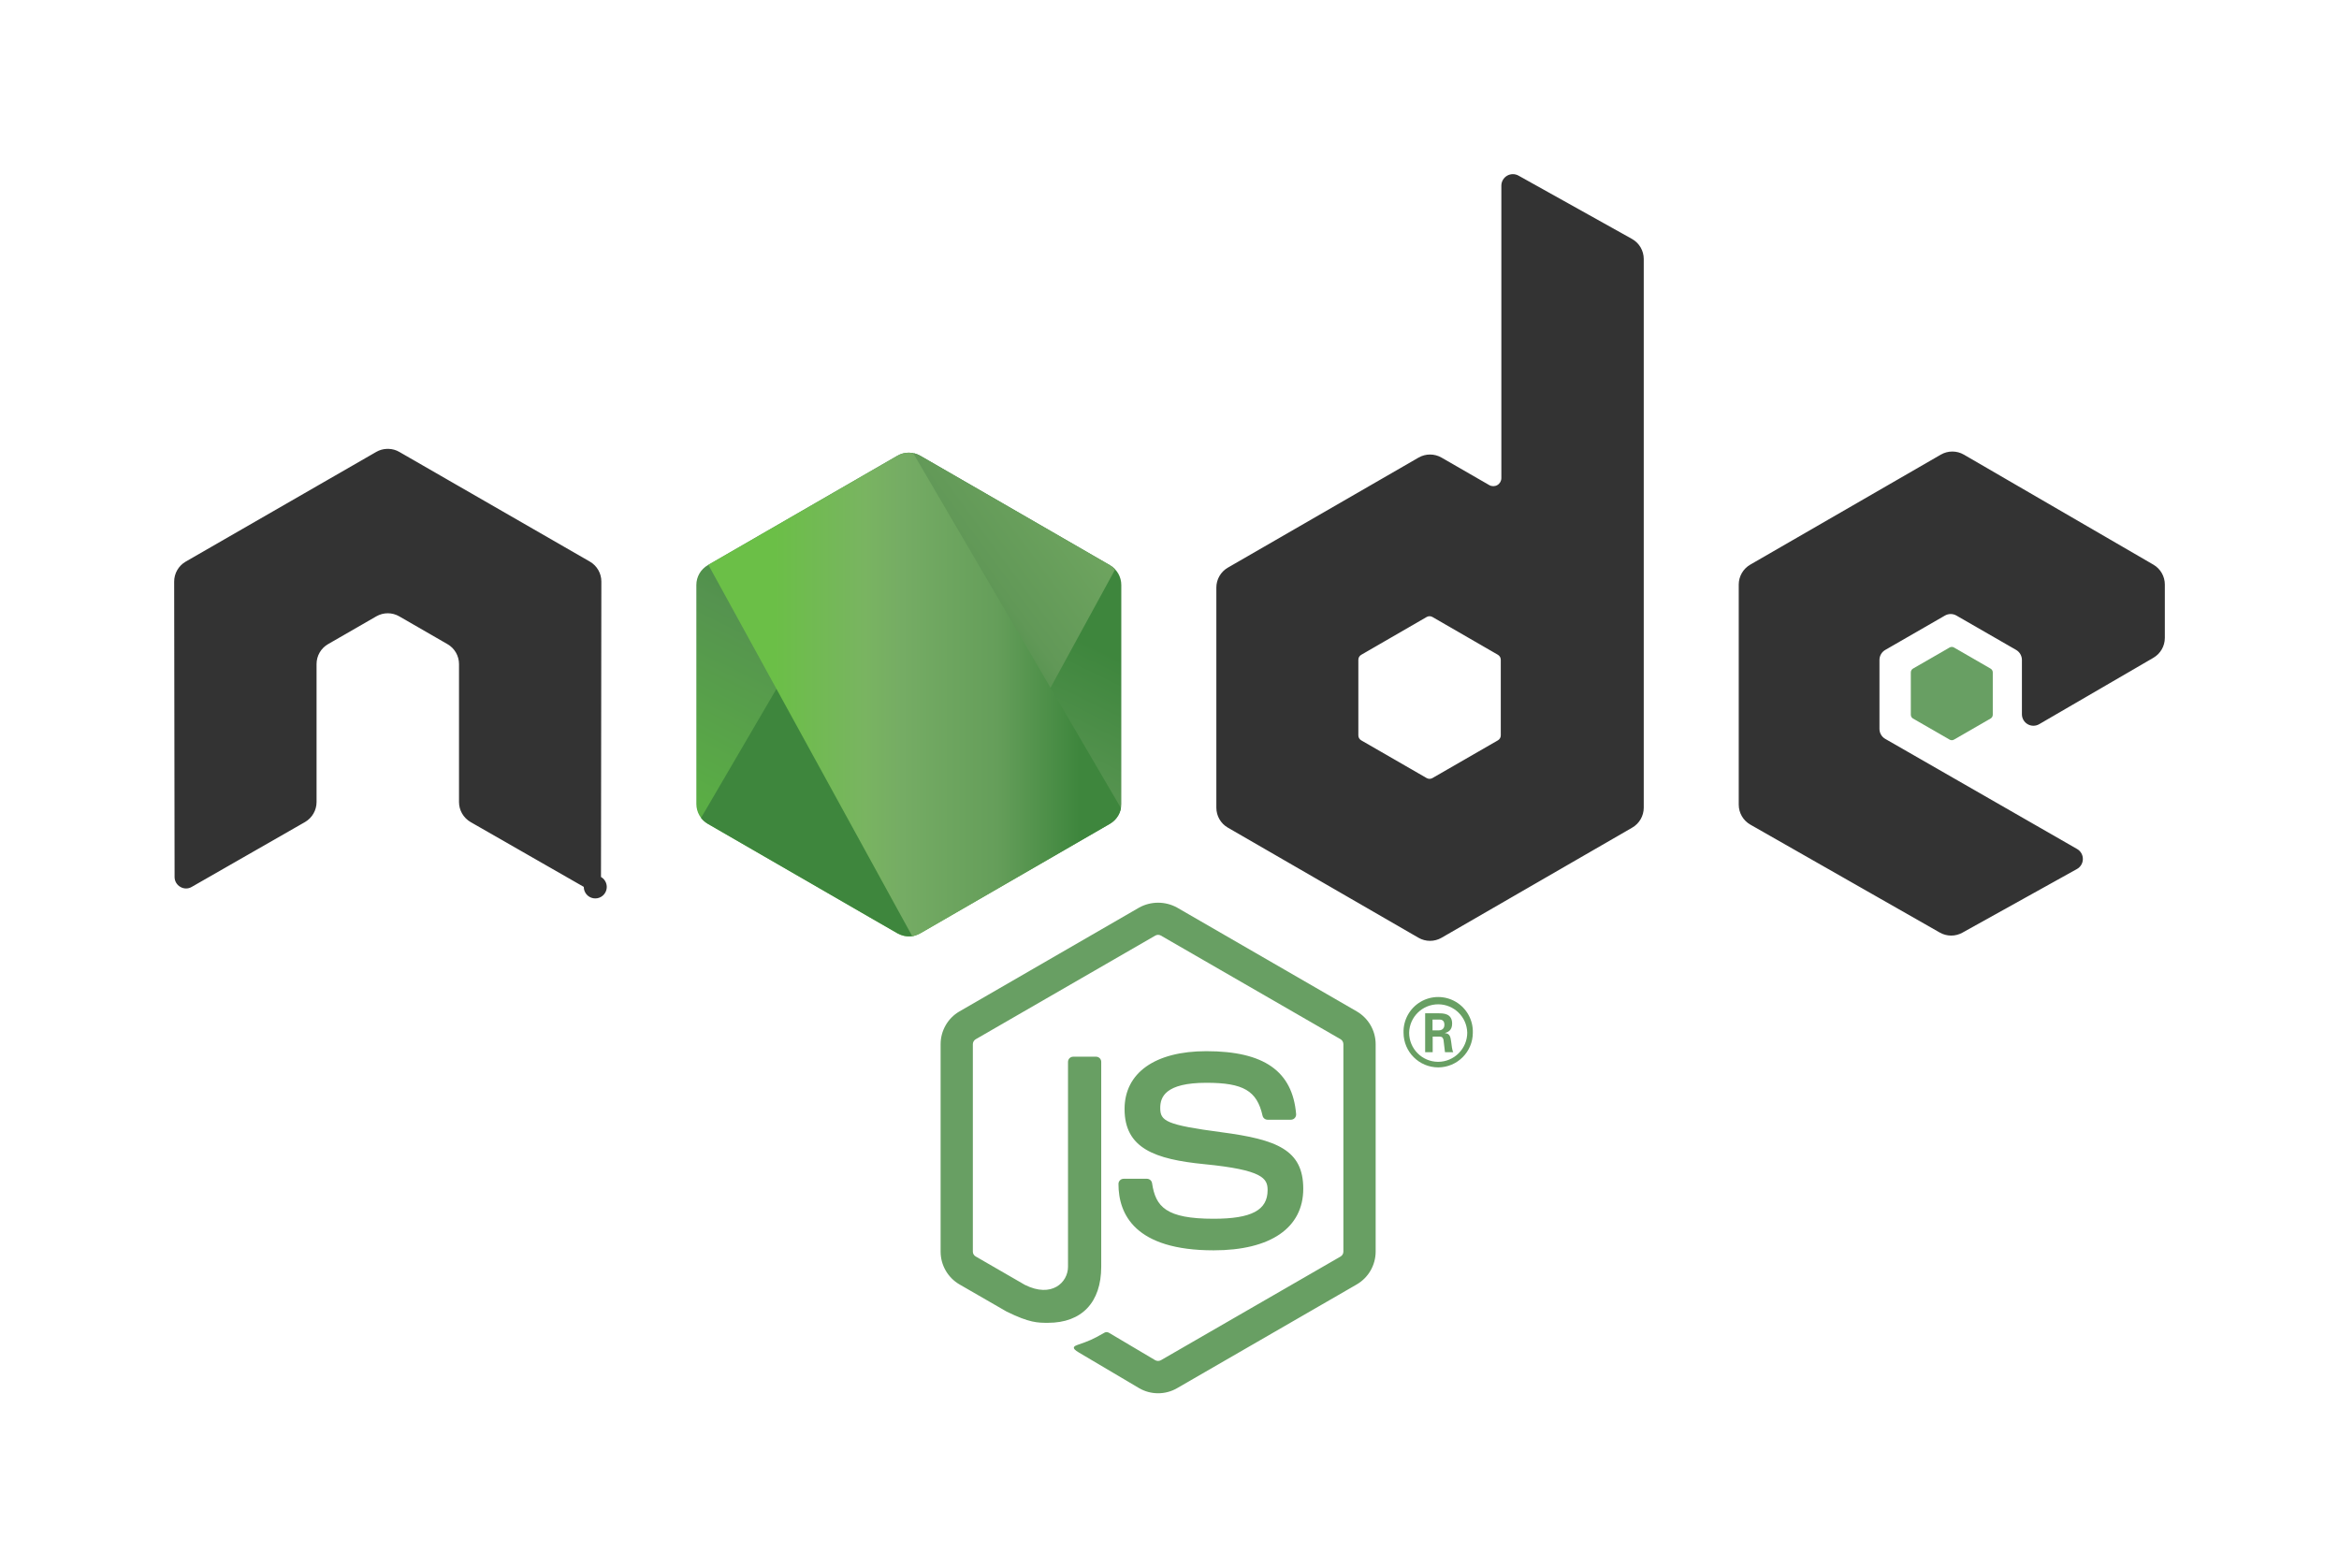
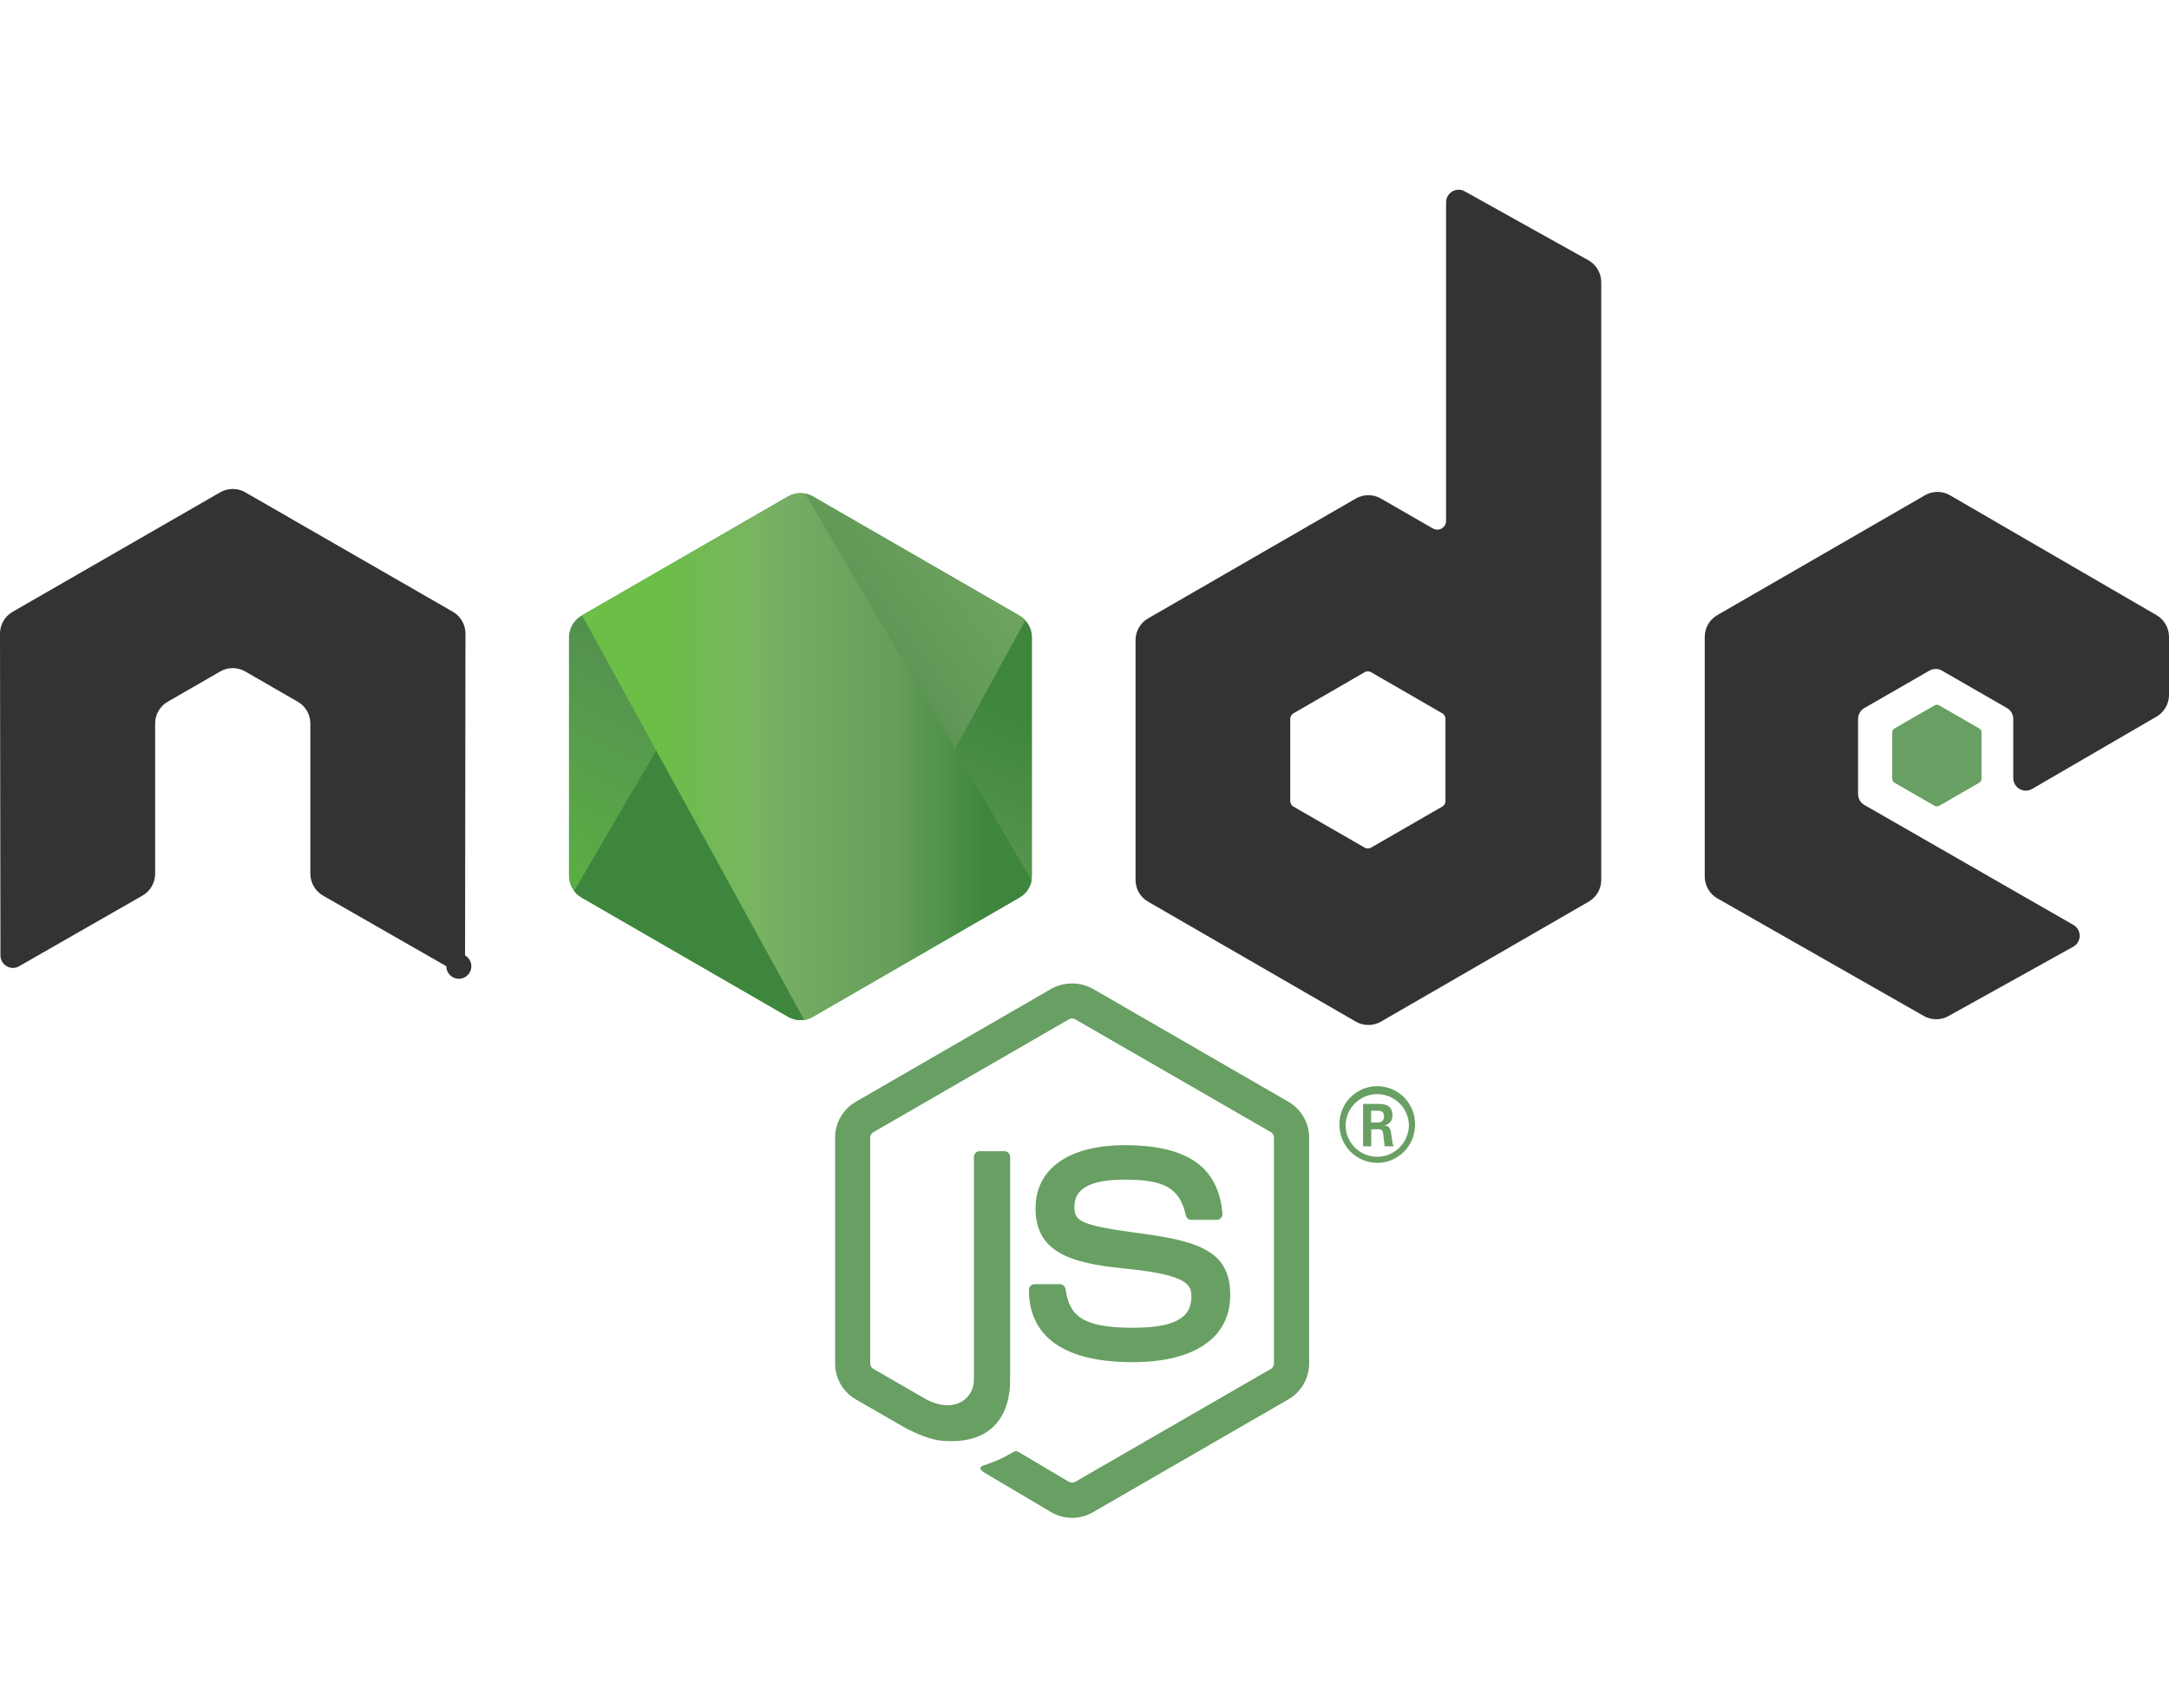
- <svg xmlns="http://www.w3.org/2000/svg" height="90" width="134.298">
+ <svg xmlns="http://www.w3.org/2000/svg" width="114.298" height="90">
  <defs>
    <clipPath id="g">
      <path d="M239.032 373.393l-42.134-24.315a5.087 5.087 0 0 1-2.545-4.407v-48.666c0-1.818.97-3.497 2.544-4.408l42.133-24.334a5.093 5.093 0 0 1 5.091 0l42.124 24.334a5.093 5.093 0 0 1 2.543 4.408v48.668a5.084 5.084 0 0 1-2.545 4.405l-42.123 24.315a5.09 5.09 0 0 1-5.088 0" />
    </clipPath>
    <clipPath id="h">
      <path d="M237.627 382.331l-.58-.331h.774z" />
    </clipPath>
-     <linearGradient id="i" gradientTransform="matrix(97.417 0 0 -97.417 192.862 382.166)" gradientUnits="userSpaceOnUse" x2="1">
-       <stop stop-color="#9bb48f" offset="0" />
-       <stop stop-color="#9bb48f" offset=".092" />
-       <stop stop-color="#9bb48f" offset=".303" />
-       <stop stop-color="#687e67" offset=".862" />
-       <stop stop-color="#687e67" offset="1" />
+     <linearGradient x2="1" gradientUnits="userSpaceOnUse" gradientTransform="matrix(97.417 0 0 -97.417 192.862 382.166)" id="i">
+       <stop offset="0" stop-color="#9bb48f" />
+       <stop offset=".092" stop-color="#9bb48f" />
+       <stop offset=".303" stop-color="#9bb48f" />
+       <stop offset=".862" stop-color="#687e67" />
+       <stop offset="1" stop-color="#687e67" />
    </linearGradient>
    <clipPath id="j">
      <path d="M239.032 373.393l-42.134-24.315a5.087 5.087 0 0 1-2.545-4.407v-48.666c0-1.818.97-3.497 2.544-4.408l42.133-24.334a5.093 5.093 0 0 1 5.091 0l42.124 24.334a5.093 5.093 0 0 1 2.543 4.408v48.668a5.084 5.084 0 0 1-2.545 4.405l-42.123 24.315a5.09 5.09 0 0 1-5.088 0" />
    </clipPath>
    <clipPath id="k">
      <path d="M290.279 292.38l-.279.477v-.639z" />
    </clipPath>
-     <linearGradient id="l" gradientTransform="matrix(97.417 0 0 -97.417 192.862 292.538)" gradientUnits="userSpaceOnUse" x2="1">
-       <stop stop-color="#9bb48f" offset="0" />
-       <stop stop-color="#9bb48f" offset=".092" />
-       <stop stop-color="#9bb48f" offset=".303" />
-       <stop stop-color="#687e67" offset=".862" />
-       <stop stop-color="#687e67" offset="1" />
+     <linearGradient x2="1" gradientUnits="userSpaceOnUse" gradientTransform="matrix(97.417 0 0 -97.417 192.862 292.538)" id="l">
+       <stop offset="0" stop-color="#9bb48f" />
+       <stop offset=".092" stop-color="#9bb48f" />
+       <stop offset=".303" stop-color="#9bb48f" />
+       <stop offset=".862" stop-color="#687e67" />
+       <stop offset="1" stop-color="#687e67" />
    </linearGradient>
    <clipPath id="a">
      <path d="M239.03 226.605l-42.13 24.317a5.085 5.085 0 0 0-2.546 4.406v48.668c0 1.817.968 3.496 2.546 4.406l42.133 24.336a5.1 5.1 0 0 0 5.09 0l42.126-24.336a5.096 5.096 0 0 0 2.54-4.406v-48.668c0-1.816-.97-3.496-2.55-4.406l-42.12-24.317a5.123 5.123 0 0 0-5.1 0" />
    </clipPath>
-     <linearGradient id="b" x1="-.348" x2="1.251" gradientTransform="rotate(116.114 53.1 202.97) scale(86.48)" gradientUnits="userSpaceOnUse">
-       <stop offset=".3" stop-color="#3E863D" />
-       <stop offset=".5" stop-color="#55934F" />
-       <stop offset=".8" stop-color="#5AAD45" />
+     <linearGradient gradientUnits="userSpaceOnUse" gradientTransform="rotate(116.114 53.1 202.97) scale(86.48)" x2="1.251" x1="-.348" id="b">
+       <stop stop-color="#3E863D" offset=".3" />
+       <stop stop-color="#55934F" offset=".5" />
+       <stop stop-color="#5AAD45" offset=".8" />
    </linearGradient>
    <clipPath id="c">
      <path d="M195.398 307.086c.403.523.907.976 1.5 1.316l36.14 20.875 6.02 3.46c.9.52 1.926.74 2.934.665.336-.027.672-.09 1-.183l44.434-81.36c-.34-.37-.738-.68-1.184-.94l-27.586-15.93-14.582-8.39a5.318 5.318 0 0 0-1.32-.53zm0 0" />
    </clipPath>
-     <linearGradient id="d" x1="-.456" x2=".582" gradientTransform="scale(132.798) rotate(-36.46 4.148 -1.614)" gradientUnits="userSpaceOnUse">
-       <stop offset=".57" stop-color="#3E863D" />
-       <stop offset=".72" stop-color="#619857" />
-       <stop offset="1" stop-color="#76AC64" />
+     <linearGradient gradientUnits="userSpaceOnUse" gradientTransform="scale(132.798) rotate(-36.46 4.148 -1.614)" x2=".582" x1="-.456" id="d">
+       <stop stop-color="#3E863D" offset=".57" />
+       <stop stop-color="#619857" offset=".72" />
+       <stop stop-color="#76AC64" offset="1" />
    </linearGradient>
    <clipPath id="e">
      <path d="M241.066 225.953a5.14 5.14 0 0 0-2.035.652l-42.01 24.247 45.3 82.51c.63-.09 1.25-.3 1.81-.624l42.13-24.336a5.105 5.105 0 0 0 2.46-3.476l-46.18-78.89a5.29 5.29 0 0 0-1.03-.102c-.14 0-.28.007-.42.02" />
    </clipPath>
-     <linearGradient id="f" x1=".043" x2=".984" gradientTransform="translate(192.862 279.652) scale(97.417)" gradientUnits="userSpaceOnUse">
-       <stop offset=".16" stop-color="#6BBF47" />
-       <stop offset=".38" stop-color="#79B461" />
-       <stop offset=".47" stop-color="#75AC64" />
-       <stop offset=".7" stop-color="#659E5A" />
-       <stop offset=".9" stop-color="#3E863D" />
+     <linearGradient gradientUnits="userSpaceOnUse" gradientTransform="translate(192.862 279.652) scale(97.417)" x2=".984" x1=".043" id="f">
+       <stop stop-color="#6BBF47" offset=".16" />
+       <stop stop-color="#79B461" offset=".38" />
+       <stop stop-color="#75AC64" offset=".47" />
+       <stop stop-color="#659E5A" offset=".7" />
+       <stop stop-color="#3E863D" offset=".9" />
    </linearGradient>
  </defs>
-   <g clip-path="url(#a)" transform="matrix(.25837 0 0 .25837 -10.233 -32.38)">
+   <g clip-path="url(#a)" transform="translate(-20.233 -32.38) scale(.25837)">
    <path d="M331.363 246.793l-118.715-58.19-60.87 124.174L270.49 370.97zm0 0" fill="url(#b)" />
  </g>
-   <g clip-path="url(#c)" transform="matrix(.25837 0 0 .25837 -10.233 -32.38)">
+   <g clip-path="url(#c)" transform="translate(-20.233 -32.38) scale(.25837)">
    <path d="M144.07 264.004l83.825 113.453 110.86-81.906-83.83-113.45zm0 0" fill="url(#d)" />
  </g>
-   <g clip-path="url(#e)" transform="matrix(.25837 0 0 .25837 -10.233 -32.38)">
+   <g clip-path="url(#e)" transform="translate(-20.233 -32.38) scale(.25837)">
    <path d="M197.02 225.934v107.43h91.683v-107.43zm0 0" fill="url(#f)" />
  </g>
-   <path d="M66.494 80a2.16 2.16 0 0 1-1.084-.29l-3.445-2.038c-.516-.289-.264-.39-.094-.45.686-.238.826-.294 1.558-.708.077-.043.178-.028.256.02l2.648 1.57a.34.34 0 0 0 .32 0l10.321-5.957a.325.325 0 0 0 .159-.28V59.956a.333.333 0 0 0-.161-.284l-10.319-5.953a.322.322 0 0 0-.316 0l-10.315 5.954a.332.332 0 0 0-.164.283v11.911c0 .115.063.223.162.277l2.828 1.633c1.535.767 2.474-.136 2.474-1.043v-11.76c0-.168.133-.299.3-.299h1.309c.164 0 .298.13.298.297v11.76c0 2.049-1.115 3.223-3.056 3.223-.597 0-1.066 0-2.378-.646L55.09 73.75a2.18 2.18 0 0 1-1.083-1.883V59.956c0-.774.414-1.497 1.083-1.882L65.41 52.11a2.262 2.262 0 0 1 2.17 0l10.321 5.964a2.178 2.178 0 0 1 1.085 1.882v11.911a2.184 2.184 0 0 1-1.085 1.883l-10.32 5.96a2.164 2.164 0 0 1-1.087.29" fill="#689f63" />
-   <path d="M69.683 71.793c-4.518 0-5.464-2.072-5.464-3.812 0-.165.133-.297.298-.297h1.334c.15 0 .273.106.297.252.202 1.358.802 2.044 3.534 2.044 2.174 0 3.1-.491 3.1-1.645 0-.665-.263-1.16-3.64-1.49-2.826-.28-4.573-.903-4.573-3.164 0-2.082 1.755-3.323 4.698-3.323 3.307 0 4.944 1.148 5.152 3.61a.302.302 0 0 1-.08.23.304.304 0 0 1-.218.095h-1.34a.296.296 0 0 1-.29-.234c-.322-1.43-1.103-1.886-3.224-1.886-2.373 0-2.65.827-2.65 1.447 0 .752.326.969 3.532 1.394 3.171.419 4.68 1.012 4.68 3.243 0 2.248-1.877 3.536-5.147 3.536m12.569-12.63h.346c.284 0 .337-.2.337-.315 0-.306-.21-.306-.326-.306h-.357zm-.423-.98h.77c.263 0 .779 0 .779.591 0 .41-.264.494-.422.546.305.023.326.223.368.507.021.178.054.484.117.588h-.474c-.01-.104-.084-.672-.084-.704-.032-.126-.074-.19-.232-.19h-.39v.895h-.432zm-.92 1.112a1.67 1.67 0 0 0 1.664 1.674c.925 0 1.673-.764 1.673-1.674a1.669 1.669 0 0 0-3.337 0m3.657.006a1.994 1.994 0 0 1-1.988 1.988 1.995 1.995 0 0 1-1.99-1.988 1.99 1.99 0 1 1 3.978 0" fill="#689f63" />
-   <path d="M34.528 33.395a1.32 1.32 0 0 0-.659-1.148l-10.944-6.3a1.287 1.287 0 0 0-.602-.173h-.115a1.305 1.305 0 0 0-.605.174l-10.94 6.299A1.326 1.326 0 0 0 10 33.395l.024 16.958a.65.65 0 0 0 .33.571.636.636 0 0 0 .657 0l6.503-3.724a1.331 1.331 0 0 0 .662-1.148v-7.921a1.316 1.316 0 0 1 .66-1.145l2.769-1.595a1.316 1.316 0 0 1 1.32 0l2.768 1.596c.41.234.662.672.662 1.144v7.923c0 .47.252.904.662 1.146l6.502 3.724a.66.66 0 1 0 .988-.57zm51.642 8.83a.329.329 0 0 1-.165.285l-3.76 2.167a.332.332 0 0 1-.329 0l-3.759-2.167a.329.329 0 0 1-.165-.285v-4.34a.33.33 0 0 1 .165-.286l3.758-2.172a.33.33 0 0 1 .332 0l3.758 2.17c.102.06.165.168.165.287zm1.016-32.142a.662.662 0 0 0-.983.577v16.794a.463.463 0 0 1-.694.4l-2.741-1.579a1.322 1.322 0 0 0-1.32 0l-10.949 6.319a1.322 1.322 0 0 0-.66 1.145v12.638c0 .473.251.91.66 1.145l10.948 6.324a1.323 1.323 0 0 0 1.322 0l10.948-6.324a1.323 1.323 0 0 0 .662-1.145V14.872a1.322 1.322 0 0 0-.679-1.155zM123.64 37.77c.407-.237.658-.672.658-1.142v-3.064a1.322 1.322 0 0 0-.658-1.143l-10.878-6.315a1.322 1.322 0 0 0-1.325-.002l-10.944 6.318a1.322 1.322 0 0 0-.66 1.144v12.636c0 .476.256.913.667 1.148l10.877 6.197a1.32 1.32 0 0 0 1.295.008l6.58-3.657a.66.66 0 0 0 .007-1.15l-11.012-6.321a.66.66 0 0 1-.334-.574v-3.96c0-.236.126-.455.332-.574l3.428-1.974a.66.66 0 0 1 .659 0l3.43 1.974c.204.12.33.338.33.574v3.115a.66.66 0 0 0 .994.573z" fill="#333" fill-rule="evenodd" />
-   <path d="M111.939 37.179a.252.252 0 0 1 .253 0l2.1 1.212a.25.25 0 0 1 .127.22v2.425a.253.253 0 0 1-.126.221l-2.1 1.211a.252.252 0 0 1-.254 0l-2.1-1.21a.253.253 0 0 1-.126-.222V38.61c0-.09.049-.175.126-.22z" fill="#689f63" fill-rule="evenodd" />
-   <g clip-path="url(#g)" transform="matrix(1.8667 0 0 -1.8667 -136.174 388.109)">
+   <path d="M56.494 80a2.16 2.16 0 0 1-1.084-.29l-3.445-2.038c-.516-.289-.264-.39-.094-.45.686-.238.826-.294 1.558-.708.077-.043.178-.028.256.02l2.648 1.57a.34.34 0 0 0 .32 0l10.321-5.957a.325.325 0 0 0 .159-.28V59.956a.333.333 0 0 0-.161-.284l-10.319-5.953a.322.322 0 0 0-.316 0l-10.315 5.954a.332.332 0 0 0-.164.283v11.911c0 .115.063.223.162.277l2.828 1.633c1.535.767 2.474-.136 2.474-1.043v-11.76c0-.168.133-.299.3-.299h1.309c.164 0 .298.13.298.297v11.76c0 2.049-1.115 3.223-3.056 3.223-.597 0-1.066 0-2.378-.646L45.09 73.75a2.18 2.18 0 0 1-1.083-1.883V59.956c0-.774.414-1.497 1.083-1.882l10.32-5.964a2.262 2.262 0 0 1 2.17 0l10.321 5.964a2.178 2.178 0 0 1 1.085 1.882v11.911a2.184 2.184 0 0 1-1.085 1.883l-10.32 5.96a2.164 2.164 0 0 1-1.087.29" fill="#689f63" />
+   <path d="M59.683 71.793c-4.518 0-5.464-2.072-5.464-3.812 0-.165.133-.297.298-.297h1.334c.15 0 .273.106.297.252.202 1.358.802 2.044 3.534 2.044 2.174 0 3.1-.491 3.1-1.645 0-.665-.263-1.16-3.64-1.49-2.826-.28-4.573-.903-4.573-3.164 0-2.082 1.755-3.323 4.698-3.323 3.307 0 4.944 1.148 5.152 3.61a.302.302 0 0 1-.08.23.304.304 0 0 1-.218.095h-1.34a.296.296 0 0 1-.29-.234c-.322-1.43-1.103-1.886-3.224-1.886-2.373 0-2.65.827-2.65 1.447 0 .752.326.969 3.532 1.394 3.171.419 4.68 1.012 4.68 3.243 0 2.248-1.877 3.536-5.147 3.536m12.569-12.63h.346c.284 0 .337-.2.337-.315 0-.306-.21-.306-.326-.306h-.357zm-.423-.98h.77c.263 0 .779 0 .779.591 0 .41-.264.494-.422.546.305.023.326.223.368.507.021.178.054.484.117.588h-.474c-.01-.104-.084-.672-.084-.704-.032-.126-.074-.19-.232-.19h-.39v.895h-.432zm-.92 1.112a1.67 1.67 0 0 0 1.664 1.674c.925 0 1.673-.764 1.673-1.674a1.669 1.669 0 0 0-3.337 0m3.657.006a1.994 1.994 0 0 1-1.988 1.988 1.995 1.995 0 0 1-1.99-1.988 1.99 1.99 0 1 1 3.978 0" fill="#689f63" />
+   <path d="M24.528 33.395a1.32 1.32 0 0 0-.659-1.148l-10.944-6.3a1.287 1.287 0 0 0-.602-.173h-.115a1.305 1.305 0 0 0-.605.174L.663 32.247A1.326 1.326 0 0 0 0 33.395l.024 16.958a.65.65 0 0 0 .33.571.636.636 0 0 0 .657 0L7.514 47.2a1.331 1.331 0 0 0 .662-1.148v-7.921a1.316 1.316 0 0 1 .66-1.145l2.769-1.595a1.316 1.316 0 0 1 1.32 0l2.768 1.596c.41.234.662.672.662 1.144v7.923c0 .47.252.904.662 1.146l6.502 3.724a.66.66 0 1 0 .988-.57zm51.642 8.83a.329.329 0 0 1-.165.285l-3.76 2.167a.332.332 0 0 1-.329 0l-3.759-2.167a.329.329 0 0 1-.165-.285v-4.34a.33.33 0 0 1 .165-.286l3.758-2.172a.33.33 0 0 1 .332 0l3.758 2.17c.102.06.165.168.165.287zm1.016-32.142a.662.662 0 0 0-.983.577v16.794a.463.463 0 0 1-.694.4l-2.741-1.579a1.322 1.322 0 0 0-1.32 0l-10.949 6.319a1.322 1.322 0 0 0-.66 1.145v12.638c0 .473.251.91.66 1.145l10.948 6.324a1.323 1.323 0 0 0 1.322 0l10.948-6.324a1.323 1.323 0 0 0 .662-1.145V14.872a1.322 1.322 0 0 0-.679-1.155zM113.64 37.77c.407-.237.658-.672.658-1.142v-3.064a1.322 1.322 0 0 0-.658-1.143l-10.878-6.315a1.322 1.322 0 0 0-1.325-.002l-10.944 6.318a1.322 1.322 0 0 0-.66 1.144v12.636c0 .476.256.913.667 1.148l10.877 6.197a1.32 1.32 0 0 0 1.295.008l6.58-3.657a.66.66 0 0 0 .007-1.15l-11.012-6.321a.66.66 0 0 1-.334-.574v-3.96c0-.236.126-.455.332-.574l3.428-1.974a.66.66 0 0 1 .659 0l3.43 1.974c.204.12.33.338.33.574v3.115a.66.66 0 0 0 .994.573z" fill="#333" fill-rule="evenodd" />
+   <path d="M101.939 37.179a.252.252 0 0 1 .253 0l2.1 1.212a.25.25 0 0 1 .127.22v2.425a.253.253 0 0 1-.126.221l-2.1 1.211a.252.252 0 0 1-.254 0l-2.1-1.21a.253.253 0 0 1-.126-.222V38.61c0-.09.049-.175.126-.22z" fill="#689f63" fill-rule="evenodd" />
+   <g transform="matrix(1.8667 0 0 -1.8667 -146.174 388.109)" clip-path="url(#g)">
    <g clip-path="url(#h)">
      <path d="M237.627 382.331l-.58-.331h.774z" fill="url(#i)" />
    </g>
  </g>
-   <g clip-path="url(#j)" transform="matrix(1.8667 0 0 -1.8667 -136.174 388.109)">
+   <g transform="matrix(1.8667 0 0 -1.8667 -146.174 388.109)" clip-path="url(#j)">
    <g clip-path="url(#k)">
      <path d="M290.279 292.38l-.279.477v-.639z" fill="url(#l)" />
    </g>
  </g>
</svg>
